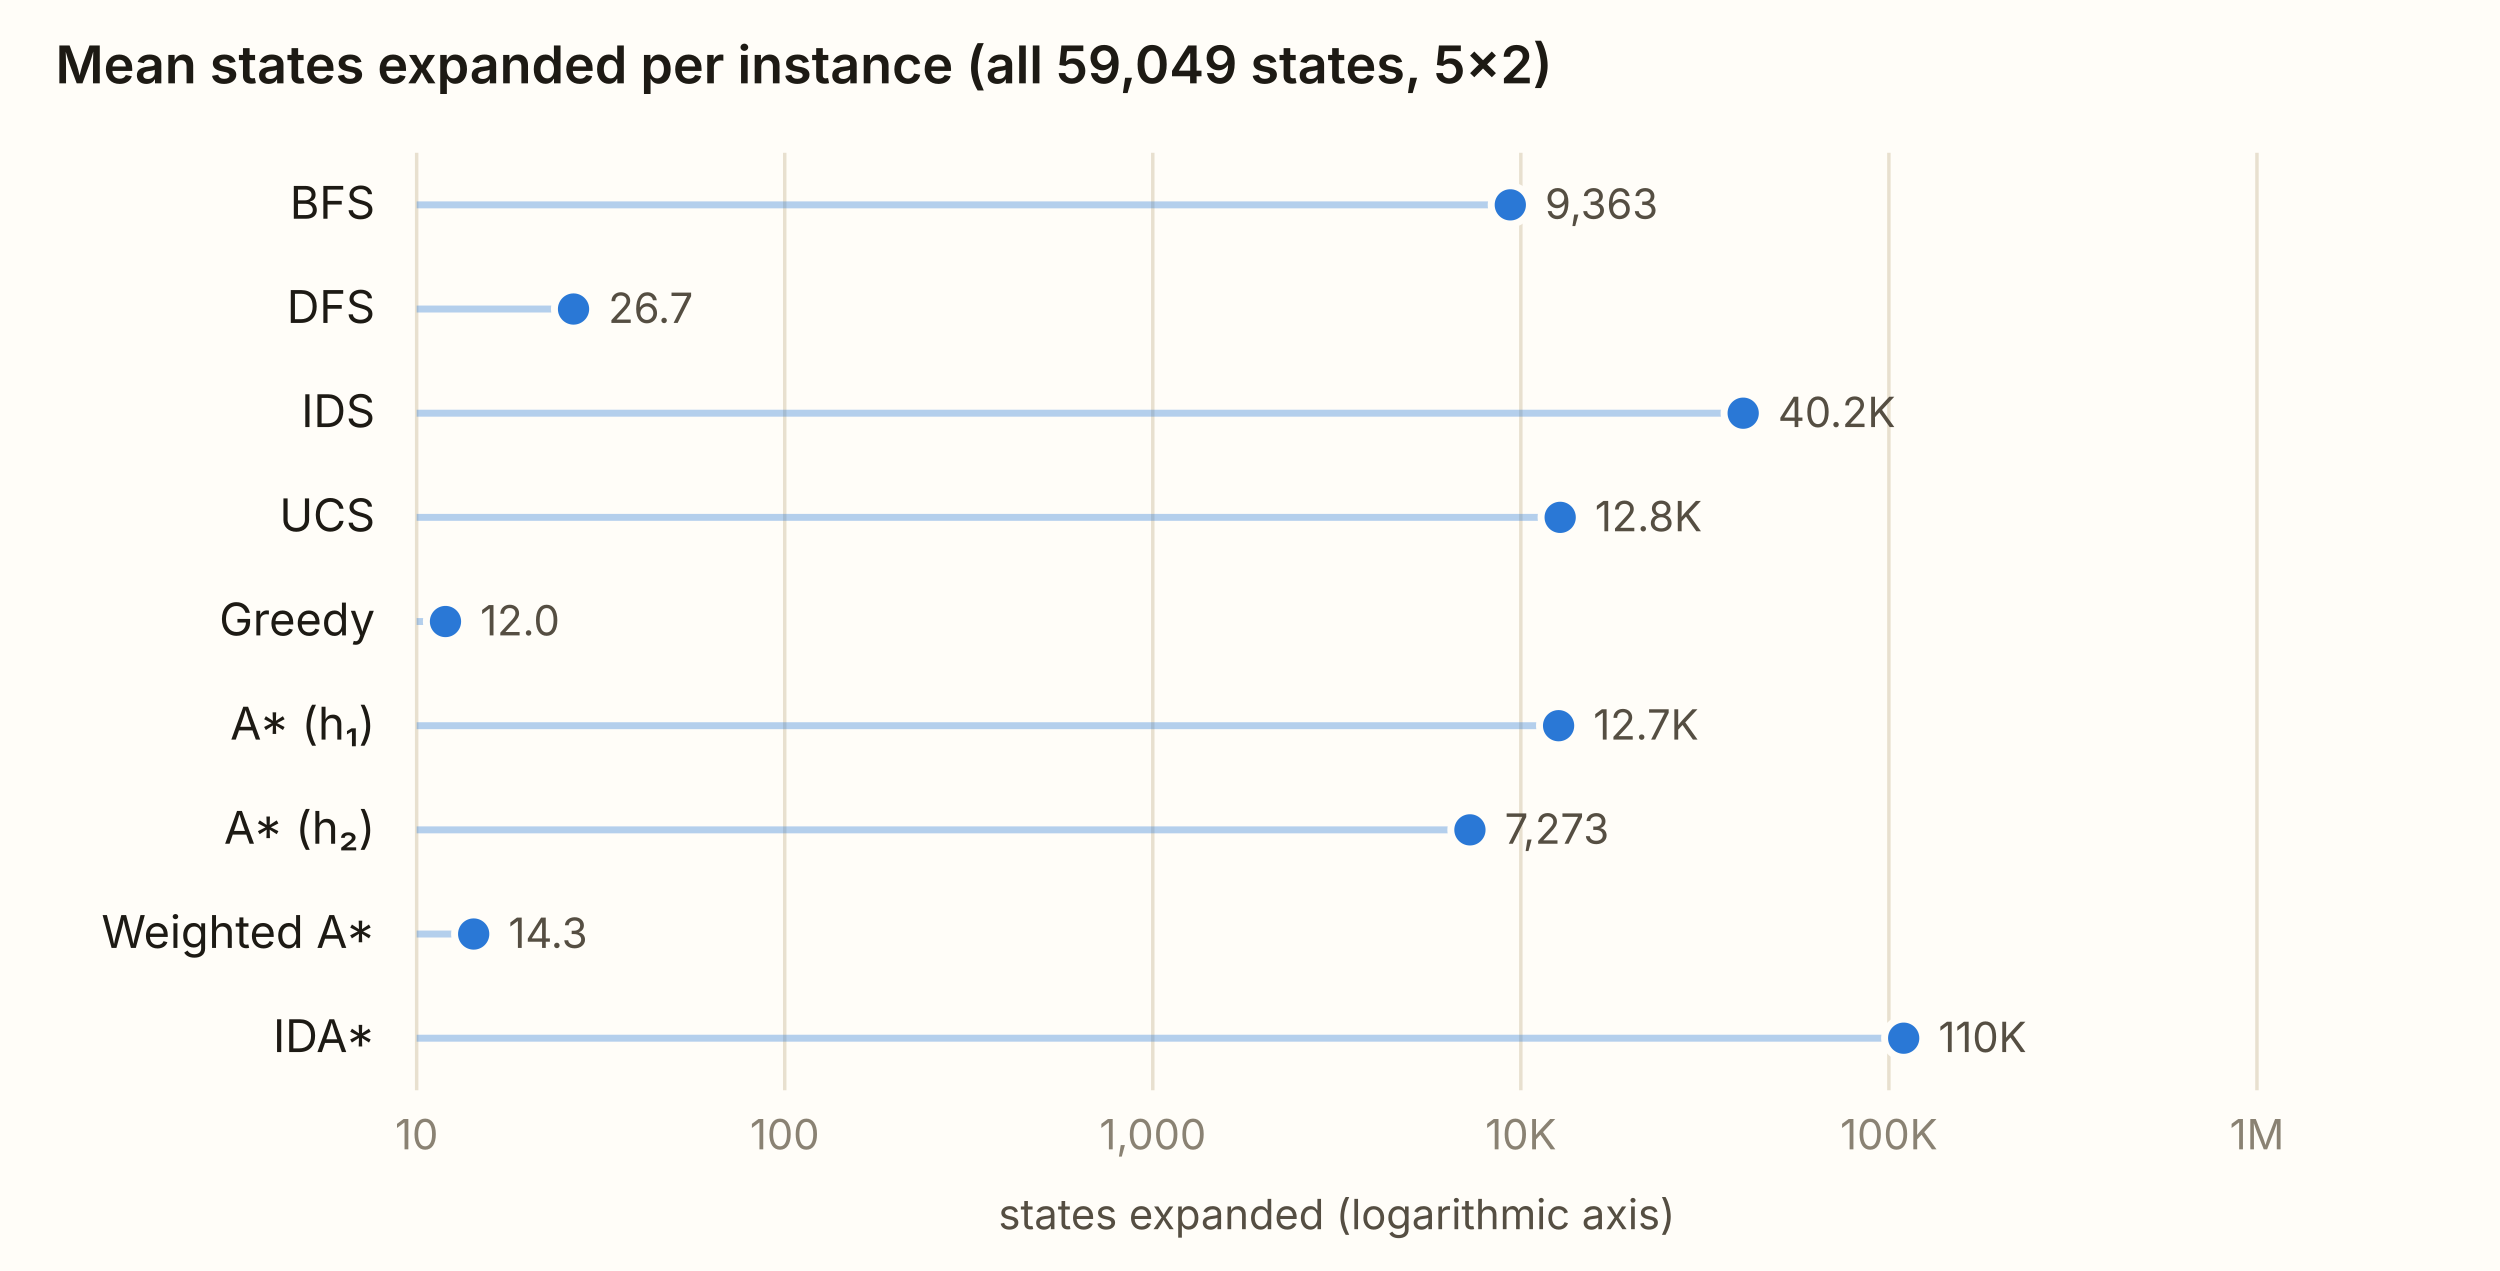
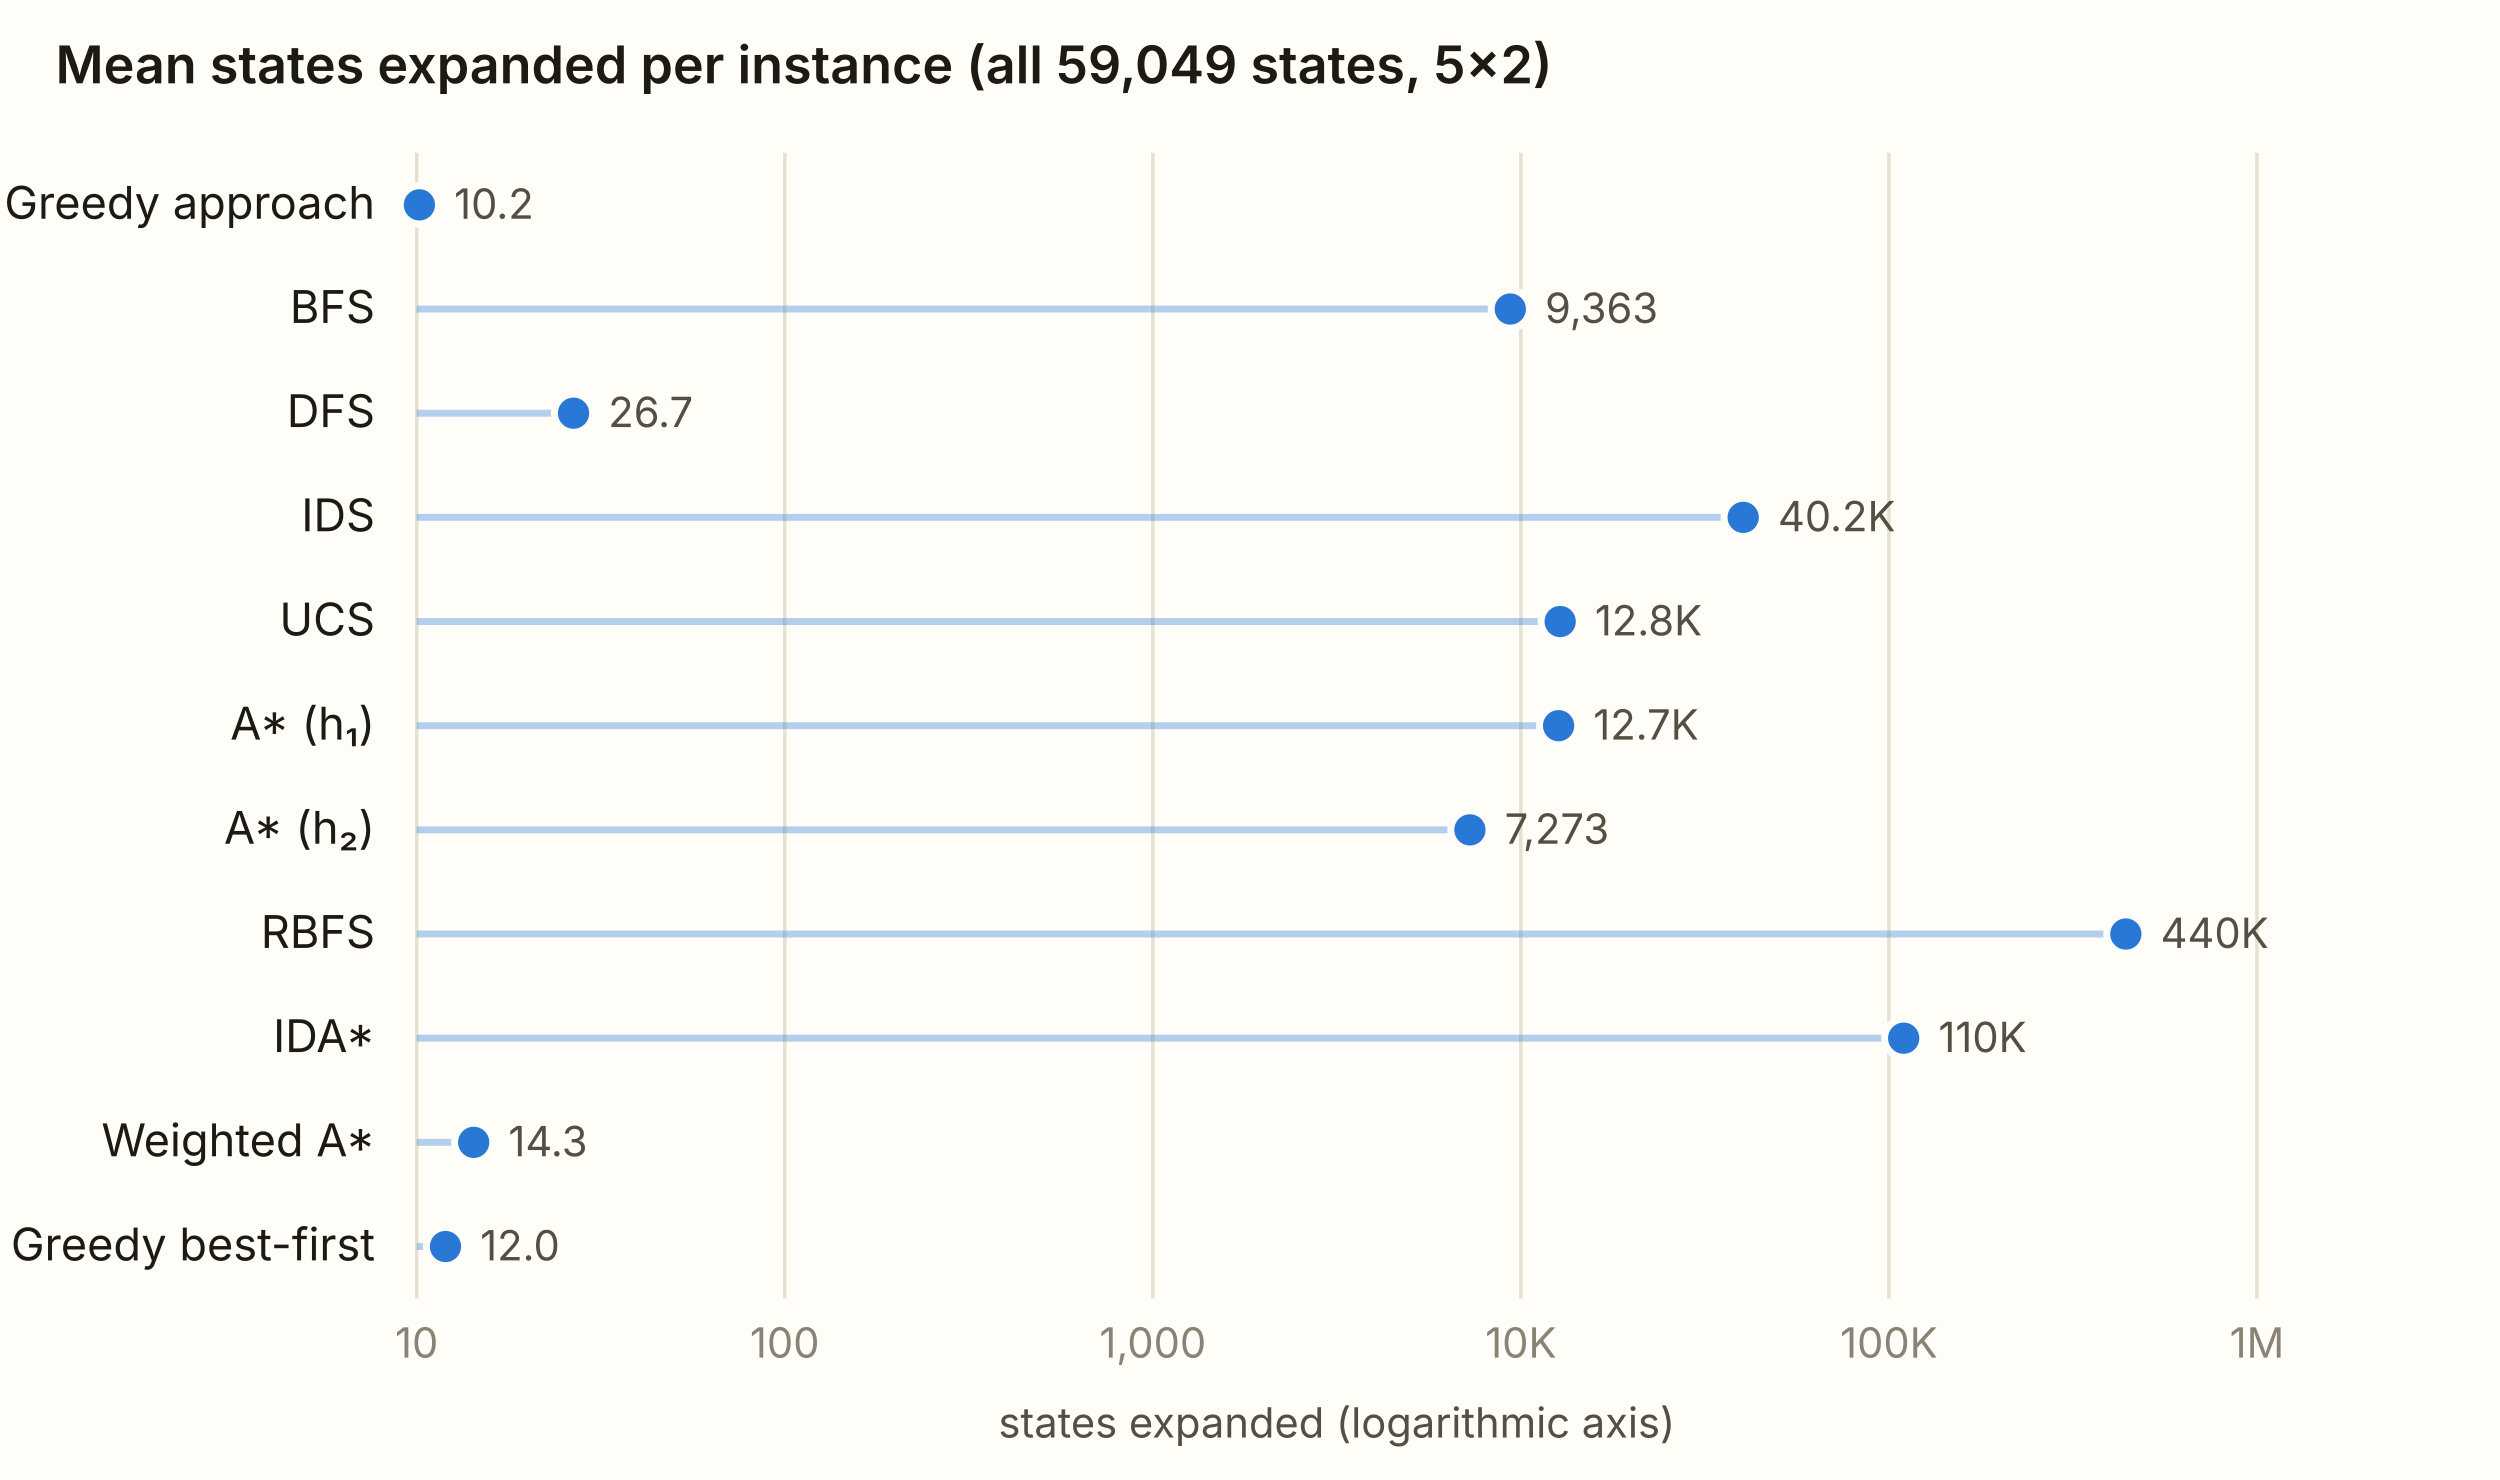
- <svg xmlns="http://www.w3.org/2000/svg" viewBox="0 0 720 366" width="720" height="366" font-family="system-ui, -apple-system, Segoe UI, sans-serif" font-size="12">
-   <rect width="720" height="366" fill="#fffdf8" />
+ <svg xmlns="http://www.w3.org/2000/svg" viewBox="0 0 720 426" width="720" height="426" font-family="system-ui, -apple-system, Segoe UI, sans-serif" font-size="12">
+   <rect width="720" height="426" fill="#fffdf8" />
  <text x="16" y="24" font-size="15" font-weight="600" fill="#1d1a14">Mean states expanded per instance (all 59,049 states, 5×2)</text>
-   <line x1="120" x2="120" y1="44" y2="314" stroke="#e8e0cf" />
-   <text x="120" y="331" text-anchor="middle" fill="#8a8273">10</text>
-   <line x1="226" x2="226" y1="44" y2="314" stroke="#e8e0cf" />
-   <text x="226" y="331" text-anchor="middle" fill="#8a8273">100</text>
-   <line x1="332" x2="332" y1="44" y2="314" stroke="#e8e0cf" />
-   <text x="332" y="331" text-anchor="middle" fill="#8a8273">1,000</text>
-   <line x1="438" x2="438" y1="44" y2="314" stroke="#e8e0cf" />
-   <text x="438" y="331" text-anchor="middle" fill="#8a8273">10K</text>
-   <line x1="544" x2="544" y1="44" y2="314" stroke="#e8e0cf" />
-   <text x="544" y="331" text-anchor="middle" fill="#8a8273">100K</text>
-   <line x1="650" x2="650" y1="44" y2="314" stroke="#e8e0cf" />
-   <text x="650" y="331" text-anchor="middle" fill="#8a8273">1M</text>
-   <text x="108" y="63" text-anchor="end" fill="#1d1a14" font-size="13">BFS</text>
-   <line x1="120" x2="434.969" y1="59" y2="59" stroke="#2a78d6" stroke-opacity="0.35" stroke-width="2" />
-   <circle cx="434.969" cy="59" r="5.5" fill="#2a78d6" stroke="#fffdf8" stroke-width="2" />
-   <text x="444.969" y="63" fill="#554e42">9,363</text>
-   <text x="108" y="93" text-anchor="end" fill="#1d1a14" font-size="13">DFS</text>
-   <line x1="120" x2="165.178" y1="89" y2="89" stroke="#2a78d6" stroke-opacity="0.35" stroke-width="2" />
-   <circle cx="165.178" cy="89" r="5.5" fill="#2a78d6" stroke="#fffdf8" stroke-width="2" />
-   <text x="175.178" y="93" fill="#554e42">26.7</text>
-   <text x="108" y="123" text-anchor="end" fill="#1d1a14" font-size="13">IDS</text>
-   <line x1="120" x2="502.038" y1="119" y2="119" stroke="#2a78d6" stroke-opacity="0.35" stroke-width="2" />
-   <circle cx="502.038" cy="119" r="5.5" fill="#2a78d6" stroke="#fffdf8" stroke-width="2" />
-   <text x="512.038" y="123" fill="#554e42">40.2K</text>
-   <text x="108" y="153" text-anchor="end" fill="#1d1a14" font-size="13">UCS</text>
-   <line x1="120" x2="449.331" y1="149" y2="149" stroke="#2a78d6" stroke-opacity="0.35" stroke-width="2" />
-   <circle cx="449.331" cy="149" r="5.5" fill="#2a78d6" stroke="#fffdf8" stroke-width="2" />
-   <text x="459.331" y="153" fill="#554e42">12.8K</text>
-   <text x="108" y="183" text-anchor="end" fill="#1d1a14" font-size="13">Greedy</text>
-   <line x1="120" x2="128.298" y1="179" y2="179" stroke="#2a78d6" stroke-opacity="0.35" stroke-width="2" />
-   <circle cx="128.298" cy="179" r="5.5" fill="#2a78d6" stroke="#fffdf8" stroke-width="2" />
-   <text x="138.298" y="183" fill="#554e42">12.0</text>
+   <line x1="120" x2="120" y1="44" y2="374" stroke="#e8e0cf" />
+   <text x="120" y="391" text-anchor="middle" fill="#8a8273">10</text>
+   <line x1="226" x2="226" y1="44" y2="374" stroke="#e8e0cf" />
+   <text x="226" y="391" text-anchor="middle" fill="#8a8273">100</text>
+   <line x1="332" x2="332" y1="44" y2="374" stroke="#e8e0cf" />
+   <text x="332" y="391" text-anchor="middle" fill="#8a8273">1,000</text>
+   <line x1="438" x2="438" y1="44" y2="374" stroke="#e8e0cf" />
+   <text x="438" y="391" text-anchor="middle" fill="#8a8273">10K</text>
+   <line x1="544" x2="544" y1="44" y2="374" stroke="#e8e0cf" />
+   <text x="544" y="391" text-anchor="middle" fill="#8a8273">100K</text>
+   <line x1="650" x2="650" y1="44" y2="374" stroke="#e8e0cf" />
+   <text x="650" y="391" text-anchor="middle" fill="#8a8273">1M</text>
+   <text x="108" y="63" text-anchor="end" fill="#1d1a14" font-size="13">Greedy approach</text>
+   <line x1="120" x2="120.789" y1="59" y2="59" stroke="#2a78d6" stroke-opacity="0.35" stroke-width="2" />
+   <circle cx="120.789" cy="59" r="5.5" fill="#2a78d6" stroke="#fffdf8" stroke-width="2" />
+   <text x="130.789" y="63" fill="#554e42">10.2</text>
+   <text x="108" y="93" text-anchor="end" fill="#1d1a14" font-size="13">BFS</text>
+   <line x1="120" x2="434.969" y1="89" y2="89" stroke="#2a78d6" stroke-opacity="0.35" stroke-width="2" />
+   <circle cx="434.969" cy="89" r="5.5" fill="#2a78d6" stroke="#fffdf8" stroke-width="2" />
+   <text x="444.969" y="93" fill="#554e42">9,363</text>
+   <text x="108" y="123" text-anchor="end" fill="#1d1a14" font-size="13">DFS</text>
+   <line x1="120" x2="165.178" y1="119" y2="119" stroke="#2a78d6" stroke-opacity="0.35" stroke-width="2" />
+   <circle cx="165.178" cy="119" r="5.5" fill="#2a78d6" stroke="#fffdf8" stroke-width="2" />
+   <text x="175.178" y="123" fill="#554e42">26.7</text>
+   <text x="108" y="153" text-anchor="end" fill="#1d1a14" font-size="13">IDS</text>
+   <line x1="120" x2="502.038" y1="149" y2="149" stroke="#2a78d6" stroke-opacity="0.35" stroke-width="2" />
+   <circle cx="502.038" cy="149" r="5.5" fill="#2a78d6" stroke="#fffdf8" stroke-width="2" />
+   <text x="512.038" y="153" fill="#554e42">40.2K</text>
+   <text x="108" y="183" text-anchor="end" fill="#1d1a14" font-size="13">UCS</text>
+   <line x1="120" x2="449.331" y1="179" y2="179" stroke="#2a78d6" stroke-opacity="0.35" stroke-width="2" />
+   <circle cx="449.331" cy="179" r="5.5" fill="#2a78d6" stroke="#fffdf8" stroke-width="2" />
+   <text x="459.331" y="183" fill="#554e42">12.8K</text>
  <text x="108" y="213" text-anchor="end" fill="#1d1a14" font-size="13">A* (h₁)</text>
  <line x1="120" x2="448.874" y1="209" y2="209" stroke="#2a78d6" stroke-opacity="0.35" stroke-width="2" />
  <circle cx="448.874" cy="209" r="5.5" fill="#2a78d6" stroke="#fffdf8" stroke-width="2" />
  <text x="458.874" y="213" fill="#554e42">12.7K</text>
  <text x="108" y="243" text-anchor="end" fill="#1d1a14" font-size="13">A* (h₂)</text>
  <line x1="120" x2="423.34" y1="239" y2="239" stroke="#2a78d6" stroke-opacity="0.35" stroke-width="2" />
  <circle cx="423.34" cy="239" r="5.5" fill="#2a78d6" stroke="#fffdf8" stroke-width="2" />
  <text x="433.34" y="243" fill="#554e42">7,273</text>
-   <text x="108" y="273" text-anchor="end" fill="#1d1a14" font-size="13">Weighted A*</text>
-   <line x1="120" x2="136.42" y1="269" y2="269" stroke="#2a78d6" stroke-opacity="0.35" stroke-width="2" />
-   <circle cx="136.42" cy="269" r="5.5" fill="#2a78d6" stroke="#fffdf8" stroke-width="2" />
-   <text x="146.42" y="273" fill="#554e42">14.3</text>
+   <text x="108" y="273" text-anchor="end" fill="#1d1a14" font-size="13">RBFS</text>
+   <line x1="120" x2="612.242" y1="269" y2="269" stroke="#2a78d6" stroke-opacity="0.35" stroke-width="2" />
+   <circle cx="612.242" cy="269" r="5.5" fill="#2a78d6" stroke="#fffdf8" stroke-width="2" />
+   <text x="622.242" y="273" fill="#554e42">440K</text>
  <text x="108" y="303" text-anchor="end" fill="#1d1a14" font-size="13">IDA*</text>
  <line x1="120" x2="548.262" y1="299" y2="299" stroke="#2a78d6" stroke-opacity="0.35" stroke-width="2" />
  <circle cx="548.262" cy="299" r="5.5" fill="#2a78d6" stroke="#fffdf8" stroke-width="2" />
  <text x="558.262" y="303" fill="#554e42">110K</text>
-   <text x="385" y="354" text-anchor="middle" fill="#554e42">states expanded (logarithmic axis)</text>
+   <text x="108" y="333" text-anchor="end" fill="#1d1a14" font-size="13">Weighted A*</text>
+   <line x1="120" x2="136.42" y1="329" y2="329" stroke="#2a78d6" stroke-opacity="0.35" stroke-width="2" />
+   <circle cx="136.42" cy="329" r="5.5" fill="#2a78d6" stroke="#fffdf8" stroke-width="2" />
+   <text x="146.42" y="333" fill="#554e42">14.3</text>
+   <text x="108" y="363" text-anchor="end" fill="#1d1a14" font-size="13">Greedy best-first</text>
+   <line x1="120" x2="128.298" y1="359" y2="359" stroke="#2a78d6" stroke-opacity="0.35" stroke-width="2" />
+   <circle cx="128.298" cy="359" r="5.5" fill="#2a78d6" stroke="#fffdf8" stroke-width="2" />
+   <text x="138.298" y="363" fill="#554e42">12.0</text>
+   <text x="385" y="414" text-anchor="middle" fill="#554e42">states expanded (logarithmic axis)</text>
</svg>
